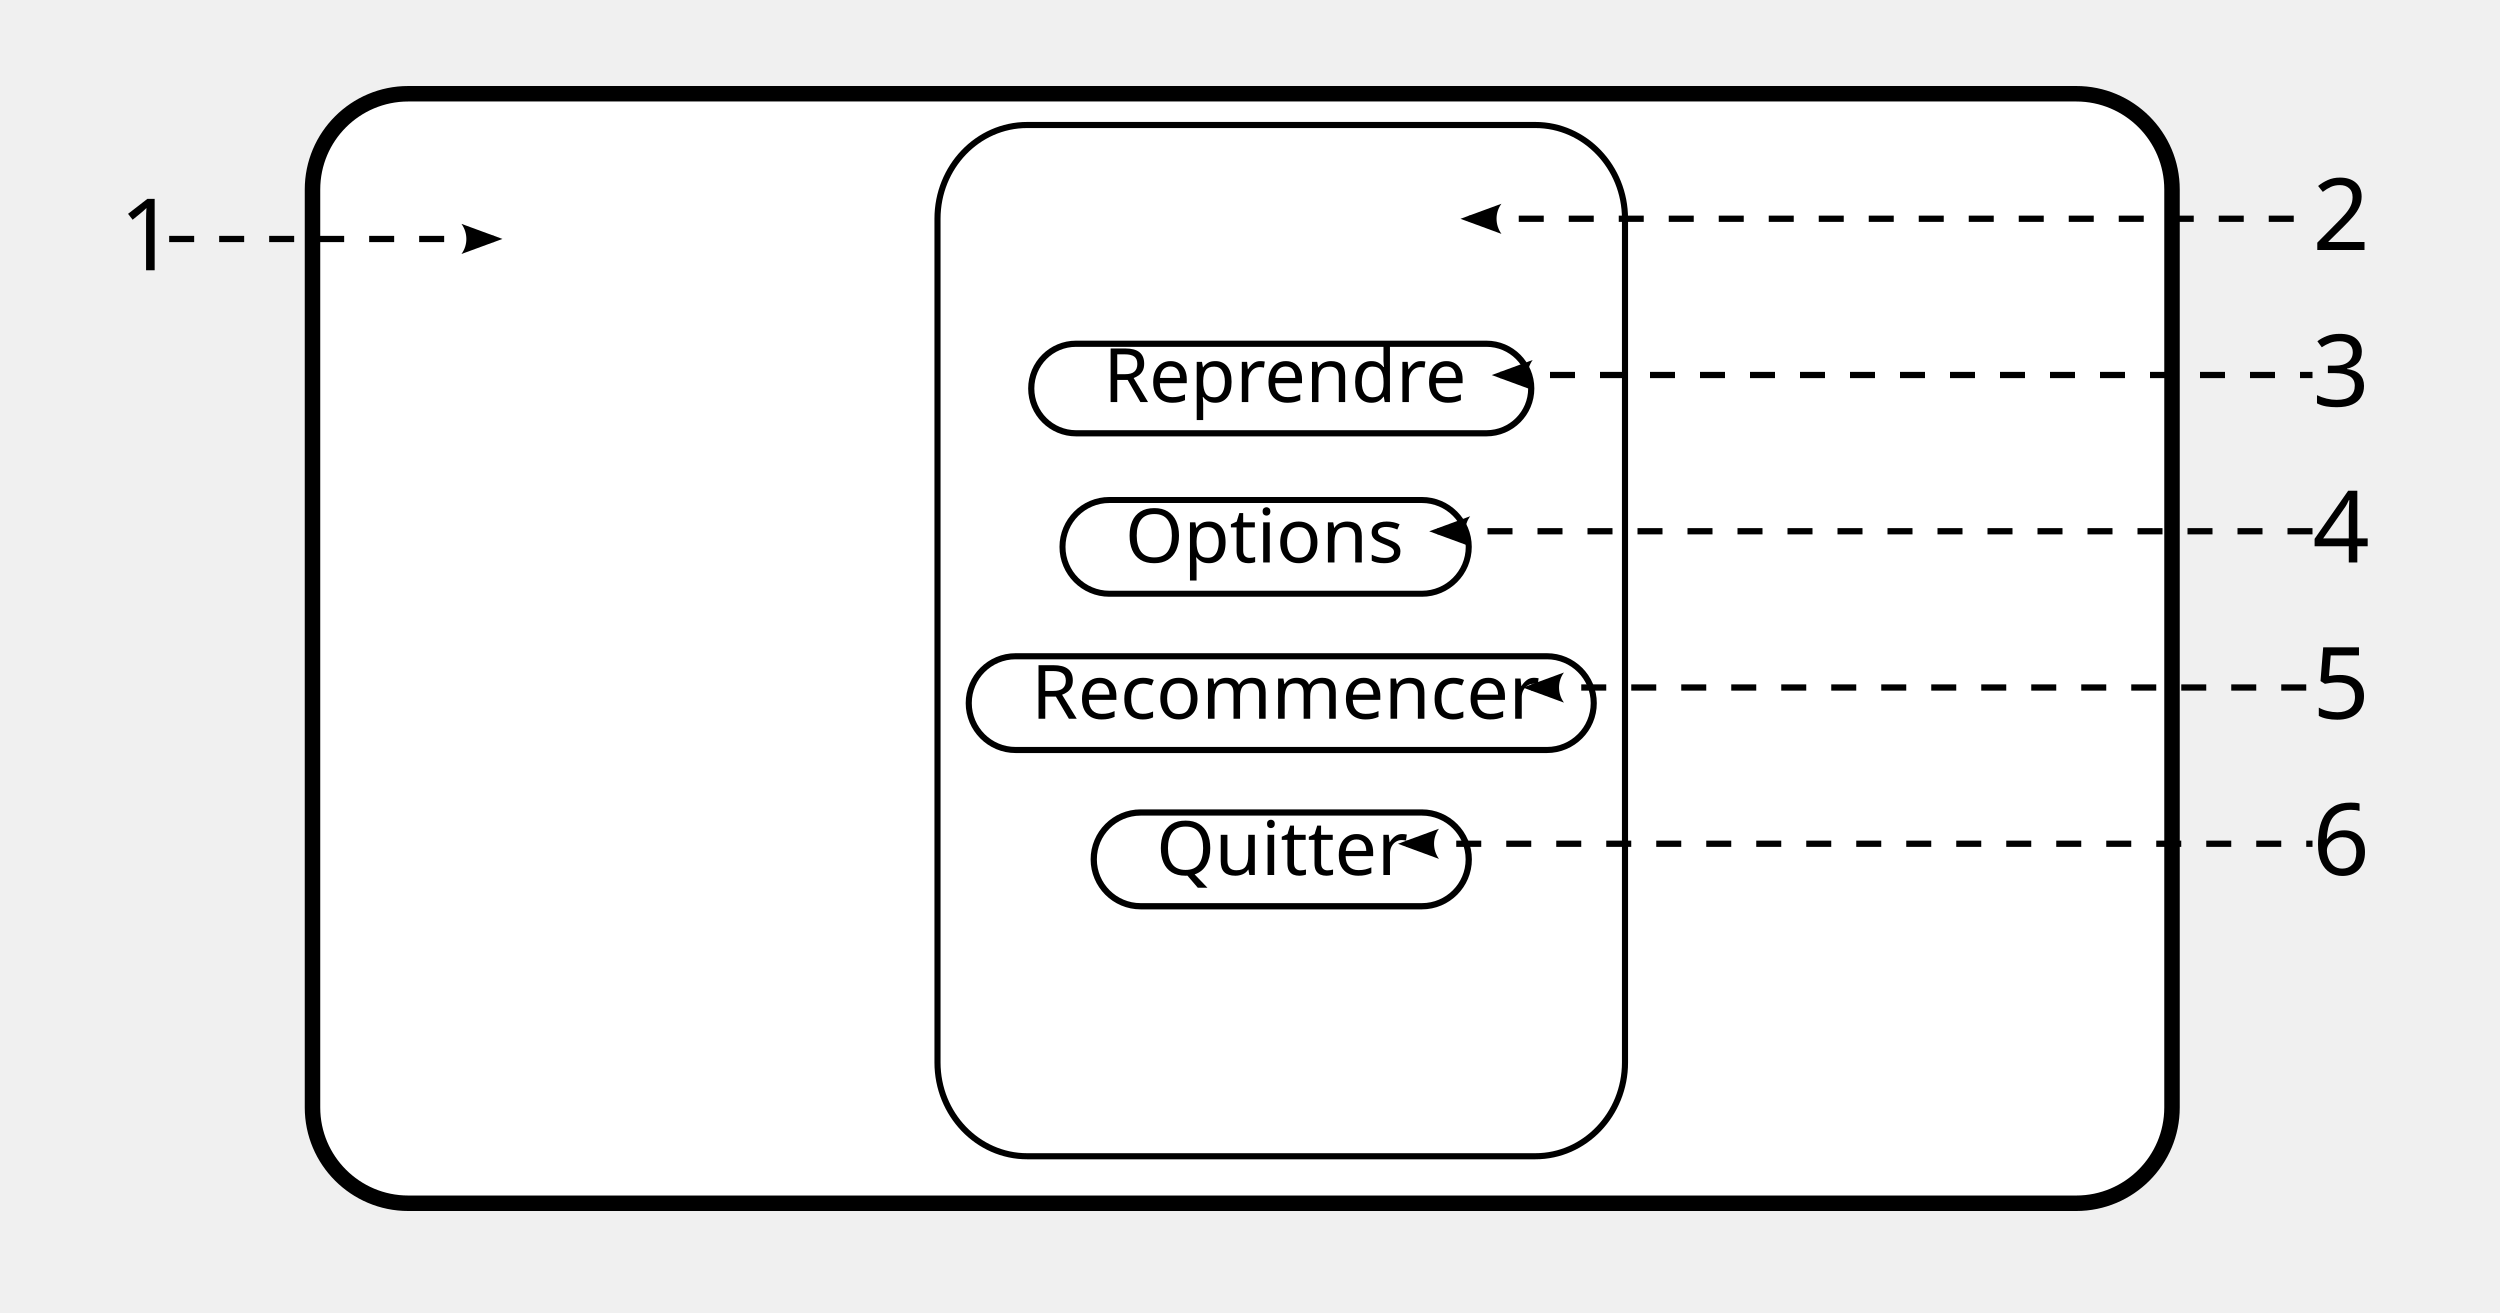
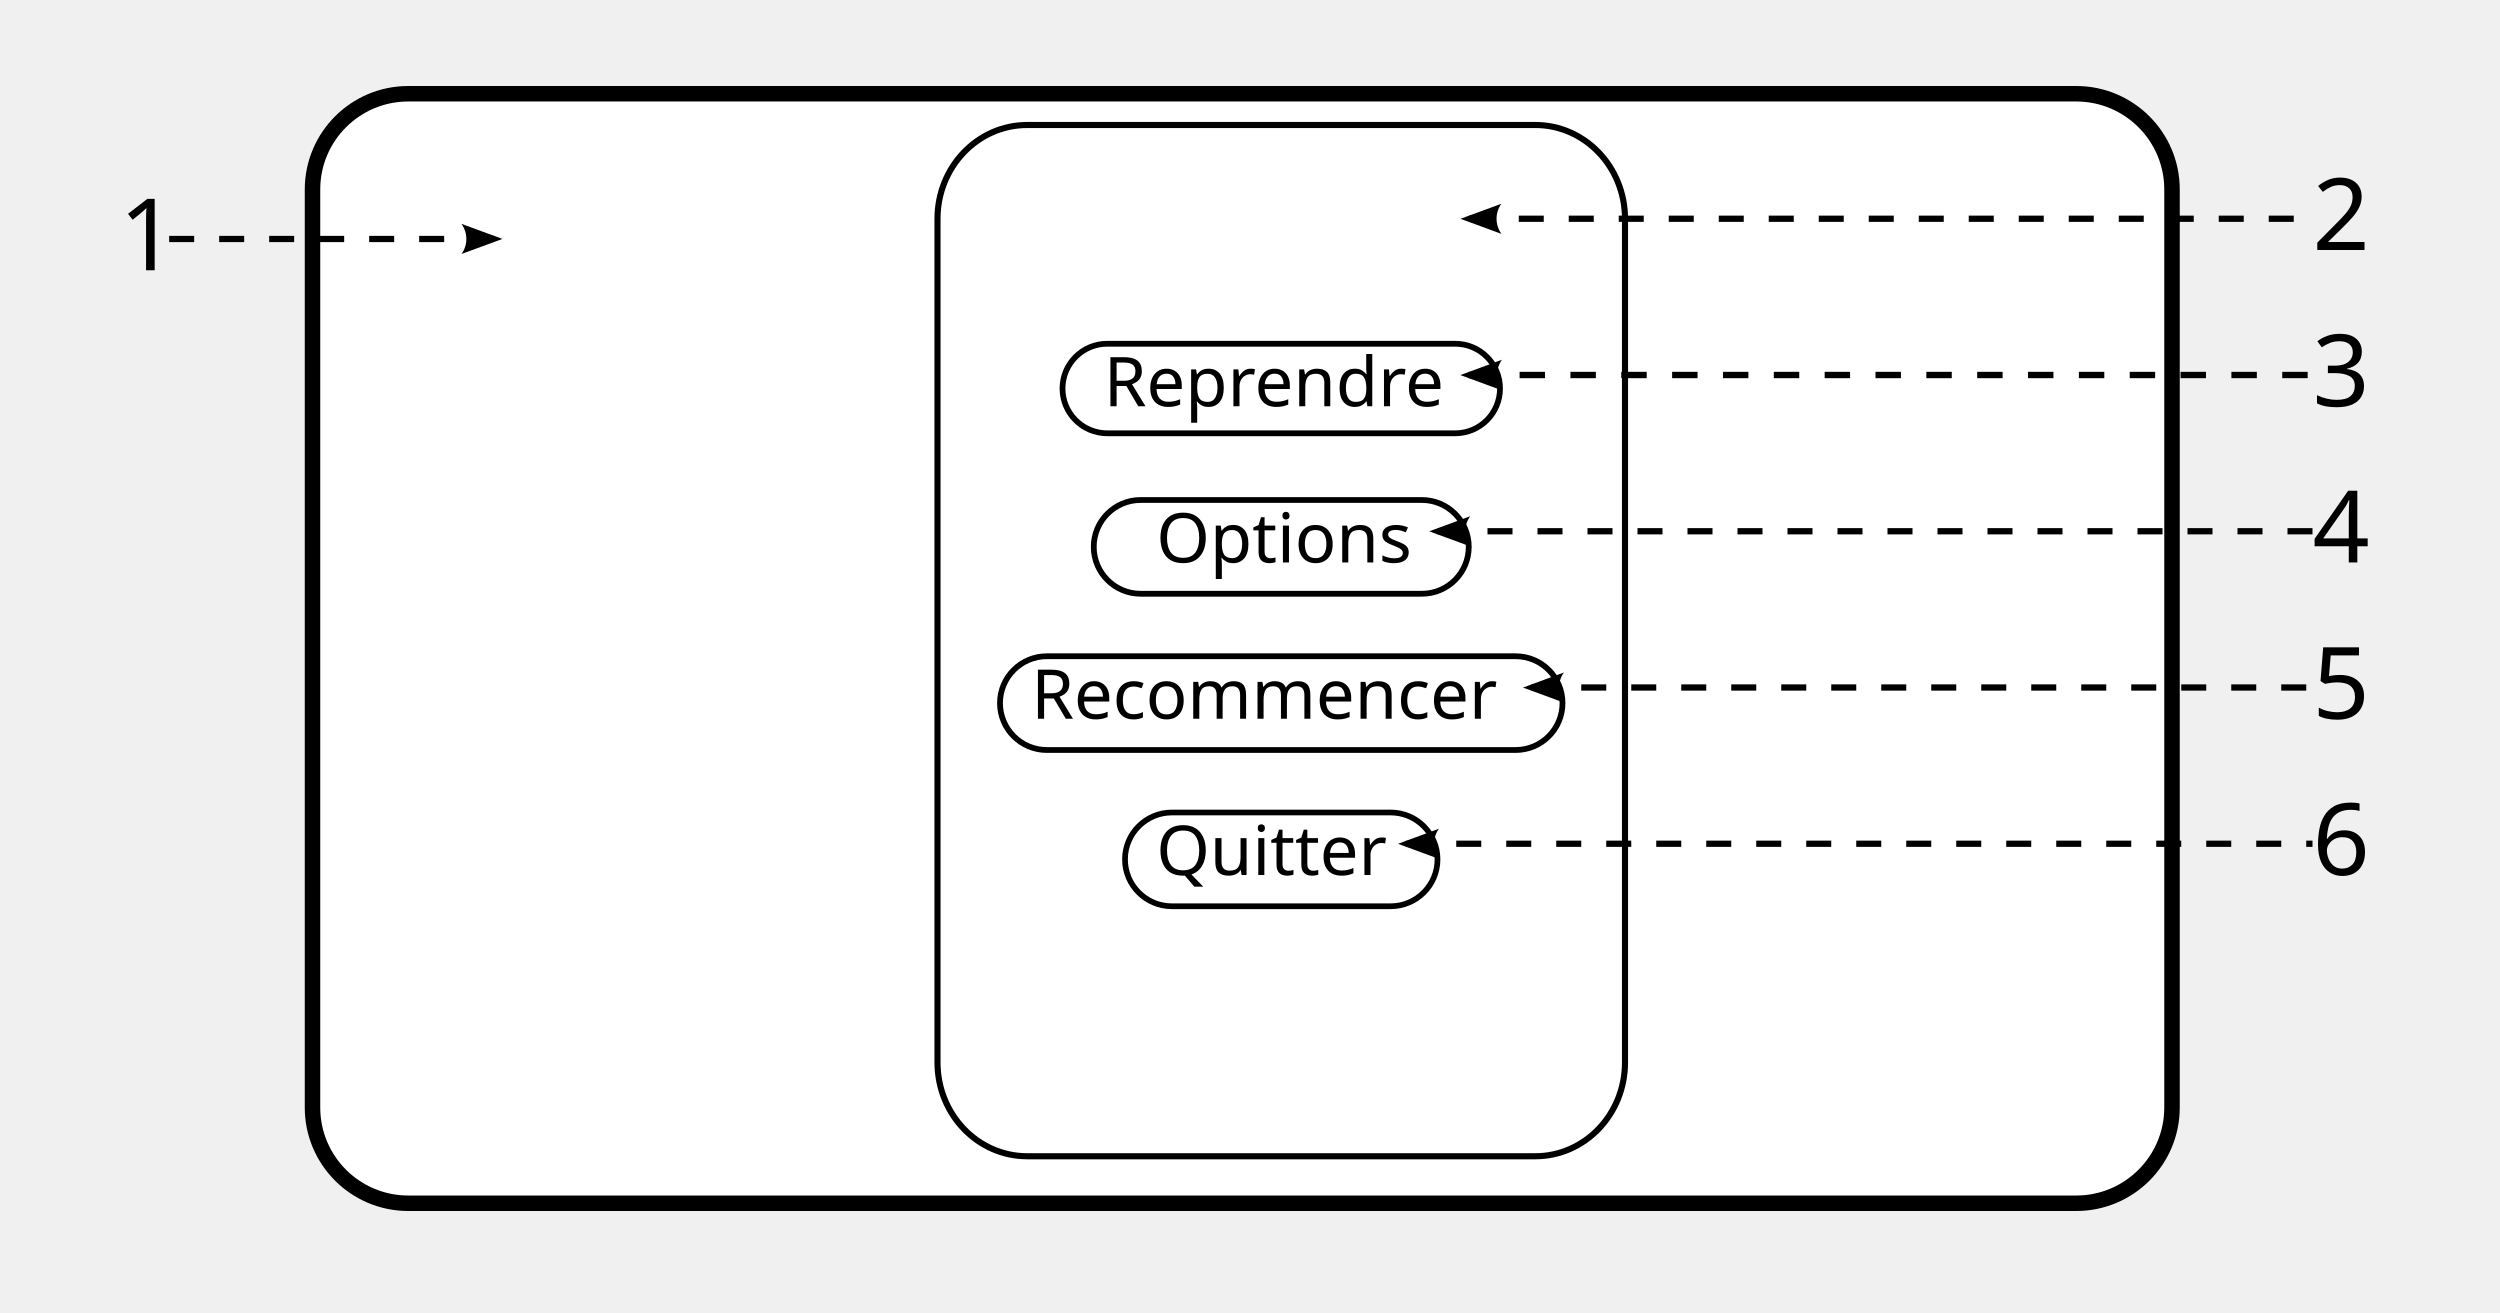
- <svg xmlns="http://www.w3.org/2000/svg" width="800" height="420" id="svg2" version="1.1">
+ <svg xmlns="http://www.w3.org/2000/svg" version="1.1" width="800" height="420" id="svg2">
  <defs id="defs4">
-     <marker orient="auto" refY="0" refX="0" id="Arrow2Mstart" style="overflow:visible">
-       <path id="path5217" style="font-size:12px;fill-rule:evenodd;stroke-width:0.625;stroke-linejoin:round" d="M 8.719,4.034 -2.207,0.016 8.719,-4.002 c -1.745,2.372 -1.735,5.617 -6e-7,8.035 z" transform="scale(0.6,0.6)" />
+     <marker refX="0" refY="0" orient="auto" id="Arrow2Mstart" style="overflow:visible">
+       <path d="M 8.719,4.034 -2.207,0.016 8.719,-4.002 c -1.745,2.372 -1.735,5.617 -6e-7,8.035 z" transform="scale(0.6,0.6)" id="path5217" style="font-size:12px;fill-rule:evenodd;stroke-width:0.625;stroke-linejoin:round" />
    </marker>
  </defs>
-   <g id="layer1" transform="translate(0,-632.3602)">
-     <rect style="fill:#ffffff;fill-opacity:1;fill-rule:evenodd;stroke:#000000;stroke-width:4.956;stroke-linecap:butt;stroke-linejoin:miter;stroke-miterlimit:4;stroke-opacity:1;stroke-dasharray:none" id="rect2385" width="355.044" height="595.044" x="-1017.404" y="100" ry="30.646" transform="matrix(0,-1,1,0,0,0)" />
-     <text xml:space="preserve" style="font-size:32px;font-style:normal;font-variant:normal;font-weight:normal;font-stretch:normal;line-height:125%;letter-spacing:0px;word-spacing:0px;fill:#000000;fill-opacity:1;stroke:none;font-family:Utopia;-inkscape-font-specification:Utopia" x="682.378" y="1073.085" id="text8275">
-       <tspan id="tspan8277" x="682.378" y="1073.085" />
+   <g transform="translate(0,-632.3602)" id="layer1">
+     <rect width="355.044" height="595.044" ry="30.646" x="-1017.404" y="100" transform="matrix(0,-1,1,0,0,0)" id="rect2385" style="fill:#ffffff;fill-opacity:1;fill-rule:evenodd;stroke:#000000;stroke-width:4.956;stroke-linecap:butt;stroke-linejoin:miter;stroke-miterlimit:4;stroke-opacity:1;stroke-dasharray:none" />
+     <text x="682.378" y="1073.085" id="text8275" xml:space="preserve" style="font-size:32px;font-style:normal;font-variant:normal;font-weight:normal;font-stretch:normal;line-height:125%;letter-spacing:0px;word-spacing:0px;fill:#000000;fill-opacity:1;stroke:none;font-family:Utopia;-inkscape-font-specification:Utopia">
+       <tspan x="682.378" y="1073.085" id="tspan8277" />
    </text>
-     <text xml:space="preserve" style="font-size:32px;font-style:normal;font-variant:normal;font-weight:normal;font-stretch:normal;line-height:125%;letter-spacing:0px;word-spacing:0px;fill:#000000;fill-opacity:1;stroke:none;font-family:Utopia;-inkscape-font-specification:Utopia" x="38.132" y="718.837" id="text4186">
-       <tspan id="tspan4188" x="38.132" y="718.837">1</tspan>
+     <text x="38.132" y="718.837" id="text4186" xml:space="preserve" style="font-size:32px;font-style:normal;font-variant:normal;font-weight:normal;font-stretch:normal;line-height:125%;letter-spacing:0px;word-spacing:0px;fill:#000000;fill-opacity:1;stroke:none;font-family:Utopia;-inkscape-font-specification:Utopia">
+       <tspan x="38.132" y="718.837" id="tspan4188">1</tspan>
    </text>
-     <text xml:space="preserve" style="font-size:32px;font-style:normal;font-variant:normal;font-weight:normal;font-stretch:normal;line-height:125%;letter-spacing:0px;word-spacing:0px;fill:#000000;fill-opacity:1;stroke:none;font-family:Utopia;-inkscape-font-specification:Utopia" x="740" y="712.36" id="text4190">
-       <tspan id="tspan4192" x="740" y="712.36">2</tspan>
+     <text x="740" y="712.36" id="text4190" xml:space="preserve" style="font-size:32px;font-style:normal;font-variant:normal;font-weight:normal;font-stretch:normal;line-height:125%;letter-spacing:0px;word-spacing:0px;fill:#000000;fill-opacity:1;stroke:none;font-family:Utopia;-inkscape-font-specification:Utopia">
+       <tspan x="740" y="712.36" id="tspan4192">2</tspan>
    </text>
-     <text xml:space="preserve" style="font-size:32px;font-style:normal;font-variant:normal;font-weight:normal;font-stretch:normal;line-height:125%;letter-spacing:0px;word-spacing:0px;fill:#000000;fill-opacity:1;stroke:none;font-family:Utopia;-inkscape-font-specification:Utopia" x="740" y="762.36" id="text4194">
-       <tspan id="tspan4196" x="740" y="762.36">3</tspan>
+     <text x="740" y="762.36" id="text4194" xml:space="preserve" style="font-size:32px;font-style:normal;font-variant:normal;font-weight:normal;font-stretch:normal;line-height:125%;letter-spacing:0px;word-spacing:0px;fill:#000000;fill-opacity:1;stroke:none;font-family:Utopia;-inkscape-font-specification:Utopia">
+       <tspan x="740" y="762.36" id="tspan4196">3</tspan>
    </text>
-     <path style="fill:none;stroke:#000000;stroke-width:2;stroke-linecap:butt;stroke-linejoin:miter;stroke-miterlimit:4;stroke-opacity:1;stroke-dasharray:8, 8;stroke-dashoffset:0;marker-start:url(#Arrow2Mstart)" d="m 158.132,708.837 -110,0" id="path2831" />
-     <rect style="fill:#ffffff;fill-opacity:1;stroke:#000000;stroke-width:1.956;stroke-miterlimit:4;stroke-opacity:1;stroke-dasharray:none;stroke-dashoffset:0" id="rect2830" width="220" height="330" x="300" y="672.36" ry="30" rx="28.696" />
-     <rect style="fill:#ffffff;fill-opacity:1;stroke:#000000;stroke-width:1.978;stroke-miterlimit:4;stroke-opacity:1;stroke-dasharray:none;stroke-dashoffset:0" id="rect2832" width="160" height="28.654" x="330" y="742.36" ry="14.327" />
-     <path style="fill:none;stroke:#000000;stroke-width:2;stroke-linecap:butt;stroke-linejoin:miter;stroke-miterlimit:4;stroke-opacity:1;stroke-dasharray:8,8;stroke-dashoffset:0;marker-start:url(#Arrow2Mstart)" d="m 480,752.36 260,0" id="path2833" />
-     <text xml:space="preserve" style="font-size:23.731px;font-style:normal;font-variant:normal;font-weight:normal;font-stretch:normal;fill:#000000;fill-opacity:1;stroke:none;font-family:Utopia;-inkscape-font-specification:Utopia" x="357.135" y="752.471" id="text2834" transform="scale(0.9887737,1.011354)">
-       <tspan id="tspan2836" x="357.135" y="752.471">Reprendre</tspan>
+     <path d="m 158.132,708.837 -110,0" id="path2831" style="fill:none;stroke:#000000;stroke-width:2;stroke-linecap:butt;stroke-linejoin:miter;stroke-miterlimit:4;stroke-opacity:1;stroke-dasharray:8, 8;stroke-dashoffset:0;marker-start:url(#Arrow2Mstart)" />
+     <rect width="220" height="330" rx="28.696" ry="30" x="300" y="672.36" id="rect2830" style="fill:#ffffff;fill-opacity:1;stroke:#000000;stroke-width:1.956;stroke-miterlimit:4;stroke-opacity:1;stroke-dasharray:none;stroke-dashoffset:0" />
+     <rect width="140" height="28.654" ry="14.327" x="340" y="742.36" id="rect2832" style="fill:#ffffff;fill-opacity:1;stroke:#000000;stroke-width:1.85;stroke-miterlimit:4;stroke-opacity:1;stroke-dasharray:none;stroke-dashoffset:0" />
+     <path d="m 470,752.36 269.984,0" id="path2833" style="fill:none;stroke:#000000;stroke-width:2.034;stroke-linecap:butt;stroke-linejoin:miter;stroke-miterlimit:4;stroke-opacity:1;stroke-dasharray:8.135, 8.135;stroke-dashoffset:0;marker-start:url(#Arrow2Mstart)" />
+     <rect width="120" height="30" ry="15" x="350" y="792.36" id="rect2854" style="fill:#ffffff;fill-opacity:1;stroke:#000000;stroke-width:1.852;stroke-miterlimit:4;stroke-opacity:1;stroke-dasharray:none;stroke-dashoffset:0" />
+     <path d="m 460,802.36 281.667,0" id="path2835" style="fill:none;stroke:#000000;stroke-width:2;stroke-linecap:butt;stroke-linejoin:miter;stroke-miterlimit:4;stroke-opacity:1;stroke-dasharray:8, 8;stroke-dashoffset:0;marker-start:url(#Arrow2Mstart)" />
+     <rect width="180" height="30" ry="15" x="320" y="842.36" id="rect2856" style="fill:#ffffff;fill-opacity:1;stroke:#000000;stroke-width:1.852;stroke-miterlimit:4;stroke-opacity:1;stroke-dasharray:none;stroke-dashoffset:0" />
+     <rect width="100" height="30" ry="15" x="360" y="892.36" id="rect2858" style="fill:#ffffff;fill-opacity:1;stroke:#000000;stroke-width:1.826;stroke-miterlimit:4;stroke-opacity:1;stroke-dasharray:none;stroke-dashoffset:0" />
+     <path d="m 490,852.36 250,0" id="path3640" style="fill:none;stroke:#000000;stroke-width:2;stroke-linecap:butt;stroke-linejoin:miter;stroke-miterlimit:4;stroke-opacity:1;stroke-dasharray:8, 8;stroke-dashoffset:0;marker-start:url(#Arrow2Mstart)" />
+     <path d="m 450,902.36 290,0" id="path3642" style="fill:none;stroke:#000000;stroke-width:2;stroke-linecap:butt;stroke-linejoin:miter;stroke-miterlimit:4;stroke-opacity:1;stroke-dasharray:8, 8;stroke-dashoffset:0;marker-start:url(#Arrow2Mstart)" />
+     <text x="740" y="812.36" id="text4012" xml:space="preserve" style="font-size:32px;font-style:normal;font-variant:normal;font-weight:normal;font-stretch:normal;fill:#000000;fill-opacity:1;stroke:none;font-family:Utopia;-inkscape-font-specification:Utopia">
+       <tspan x="740" y="812.36" id="tspan4014">4</tspan>
    </text>
-     <rect style="fill:#ffffff;fill-opacity:1;stroke:#000000;stroke-width:1.927;stroke-miterlimit:4;stroke-opacity:1;stroke-dasharray:none;stroke-dashoffset:0" id="rect2854" width="130" height="30" x="340" y="792.36" ry="15" />
-     <path style="fill:none;stroke:#000000;stroke-width:2;stroke-linecap:butt;stroke-linejoin:miter;stroke-miterlimit:4;stroke-opacity:1;stroke-dasharray:8,8;stroke-dashoffset:0;marker-start:url(#Arrow2Mstart)" d="m 460,802.36 281.667,0" id="path2835" />
-     <text xml:space="preserve" style="font-size:24px;font-style:normal;font-variant:normal;font-weight:normal;font-stretch:normal;fill:#000000;fill-opacity:1;stroke:none;font-family:Utopia;-inkscape-font-specification:Utopia" x="360" y="812.36" id="text2838">
-       <tspan id="tspan2840" x="360" y="812.36">Options</tspan>
+     <text x="740" y="862.36" id="text4020" xml:space="preserve" style="font-size:32px;font-style:normal;font-variant:normal;font-weight:normal;font-stretch:normal;fill:#000000;fill-opacity:1;stroke:none;font-family:Utopia;-inkscape-font-specification:Utopia">
+       <tspan x="740" y="862.36" id="tspan4022">5</tspan>
    </text>
-     <rect style="fill:#ffffff;fill-opacity:1;stroke:#000000;stroke-width:1.952;stroke-miterlimit:4;stroke-opacity:1;stroke-dasharray:none;stroke-dashoffset:0" id="rect2856" width="200" height="30" x="310" y="842.36" ry="15" />
-     <text xml:space="preserve" style="font-size:24px;font-style:normal;font-variant:normal;font-weight:normal;font-stretch:normal;fill:#000000;fill-opacity:1;stroke:none;font-family:Utopia;-inkscape-font-specification:Utopia" x="330" y="862.36" id="text2846">
-       <tspan id="tspan2848" x="330" y="862.36">Recommencer</tspan>
+     <path d="m 470,70 270,0" transform="translate(0,632.3602)" id="path4416" style="font-size:32px;fill:none;stroke:#000000;stroke-width:2;stroke-linecap:butt;stroke-linejoin:miter;stroke-miterlimit:4;stroke-opacity:1;stroke-dasharray:8, 8;stroke-dashoffset:0;marker-start:url(#Arrow2Mstart)" />
+     <text x="740" y="912.36" id="text5118" xml:space="preserve" style="font-size:32px;font-style:normal;font-variant:normal;font-weight:normal;font-stretch:normal;fill:#000000;fill-opacity:1;stroke:none;font-family:Utopia;-inkscape-font-specification:Utopia">
+       <tspan x="740" y="912.36" id="tspan5120">6</tspan>
    </text>
-     <rect style="fill:#ffffff;fill-opacity:1;stroke:#000000;stroke-width:2;stroke-miterlimit:4;stroke-opacity:1;stroke-dasharray:none;stroke-dashoffset:0" id="rect2858" width="120" height="30" x="350" y="892.36" ry="15" />
-     <text xml:space="preserve" style="font-size:24px;font-style:normal;font-variant:normal;font-weight:normal;font-stretch:normal;fill:#000000;fill-opacity:1;stroke:none;font-family:Utopia;-inkscape-font-specification:Utopia" x="370" y="912.36" id="text2850">
-       <tspan id="tspan2852" x="370" y="912.36">Quitter</tspan>
+     <text x="353.201" y="762.36" id="text3020" xml:space="preserve" style="font-size:40px;font-style:normal;font-weight:normal;line-height:125%;letter-spacing:0px;word-spacing:0px;fill:#000000;fill-opacity:1;stroke:none;font-family:Sans">
+       <tspan x="353.201" y="762.36" id="tspan3022" style="font-size:22px">Reprendre</tspan>
    </text>
-     <path style="fill:none;stroke:#000000;stroke-width:2;stroke-linecap:butt;stroke-linejoin:miter;stroke-opacity:1;stroke-miterlimit:4;stroke-dasharray:8,8;stroke-dashoffset:0;marker-start:url(#Arrow2Mstart)" d="m 490,220 250,0" id="path3640" transform="translate(0,632.3602)" />
-     <path style="fill:none;stroke:#000000;stroke-width:2;stroke-linecap:butt;stroke-linejoin:miter;stroke-opacity:1;stroke-miterlimit:4;stroke-dasharray:8, 8;stroke-dashoffset:0;marker-start:url(#Arrow2Mstart)" d="m 450,270 290,0" id="path3642" transform="translate(0,632.3602)" />
-     <text xml:space="preserve" style="font-size:32px;font-style:normal;font-variant:normal;font-weight:normal;font-stretch:normal;fill:#000000;fill-opacity:1;stroke:none;font-family:Utopia;-inkscape-font-specification:Utopia" x="740" y="812.36" id="text4012">
-       <tspan id="tspan4014" x="740" y="812.36">4</tspan>
+     <text x="370" y="812.36" id="text3024" xml:space="preserve" style="font-size:40px;font-style:normal;font-weight:normal;line-height:125%;letter-spacing:0px;word-spacing:0px;fill:#000000;fill-opacity:1;stroke:none;font-family:Sans">
+       <tspan x="370" y="812.36" id="tspan3026" style="font-size:22px">Options</tspan>
    </text>
-     <text xml:space="preserve" style="font-size:32px;font-style:normal;font-variant:normal;font-weight:normal;font-stretch:normal;fill:#000000;fill-opacity:1;stroke:none;font-family:Utopia;-inkscape-font-specification:Utopia" x="740" y="862.36" id="text4020">
-       <tspan id="tspan4022" x="740" y="862.36">5</tspan>
+     <text x="330" y="862.36" id="text3028" xml:space="preserve" style="font-size:40px;font-style:normal;font-weight:normal;line-height:125%;letter-spacing:0px;word-spacing:0px;fill:#000000;fill-opacity:1;stroke:none;font-family:Sans">
+       <tspan x="330" y="862.36" id="tspan3030" style="font-size:22px">Recommencer</tspan>
    </text>
-     <path style="fill:none;stroke:#000000;stroke-width:2;stroke-linecap:butt;stroke-linejoin:miter;stroke-opacity:1;stroke-miterlimit:4;stroke-dasharray:8, 8;stroke-dashoffset:0;marker-start:url(#Arrow2Mstart);font-size:32" d="m 470,70 270,0" id="path4416" transform="translate(0,632.3602)" />
-     <text xml:space="preserve" style="font-size:32px;font-style:normal;font-variant:normal;font-weight:normal;font-stretch:normal;fill:#000000;fill-opacity:1;stroke:none;font-family:Utopia;-inkscape-font-specification:Utopia" x="740" y="912.36" id="text5118">
-       <tspan id="tspan5120" x="740" y="912.36">6</tspan>
+     <text x="370" y="912.36" id="text3032" xml:space="preserve" style="font-size:40px;font-style:normal;font-weight:normal;line-height:125%;letter-spacing:0px;word-spacing:0px;fill:#000000;fill-opacity:1;stroke:none;font-family:Sans">
+       <tspan x="370" y="912.36" id="tspan3034" style="font-size:22px">Quitter</tspan>
    </text>
  </g>
</svg>
